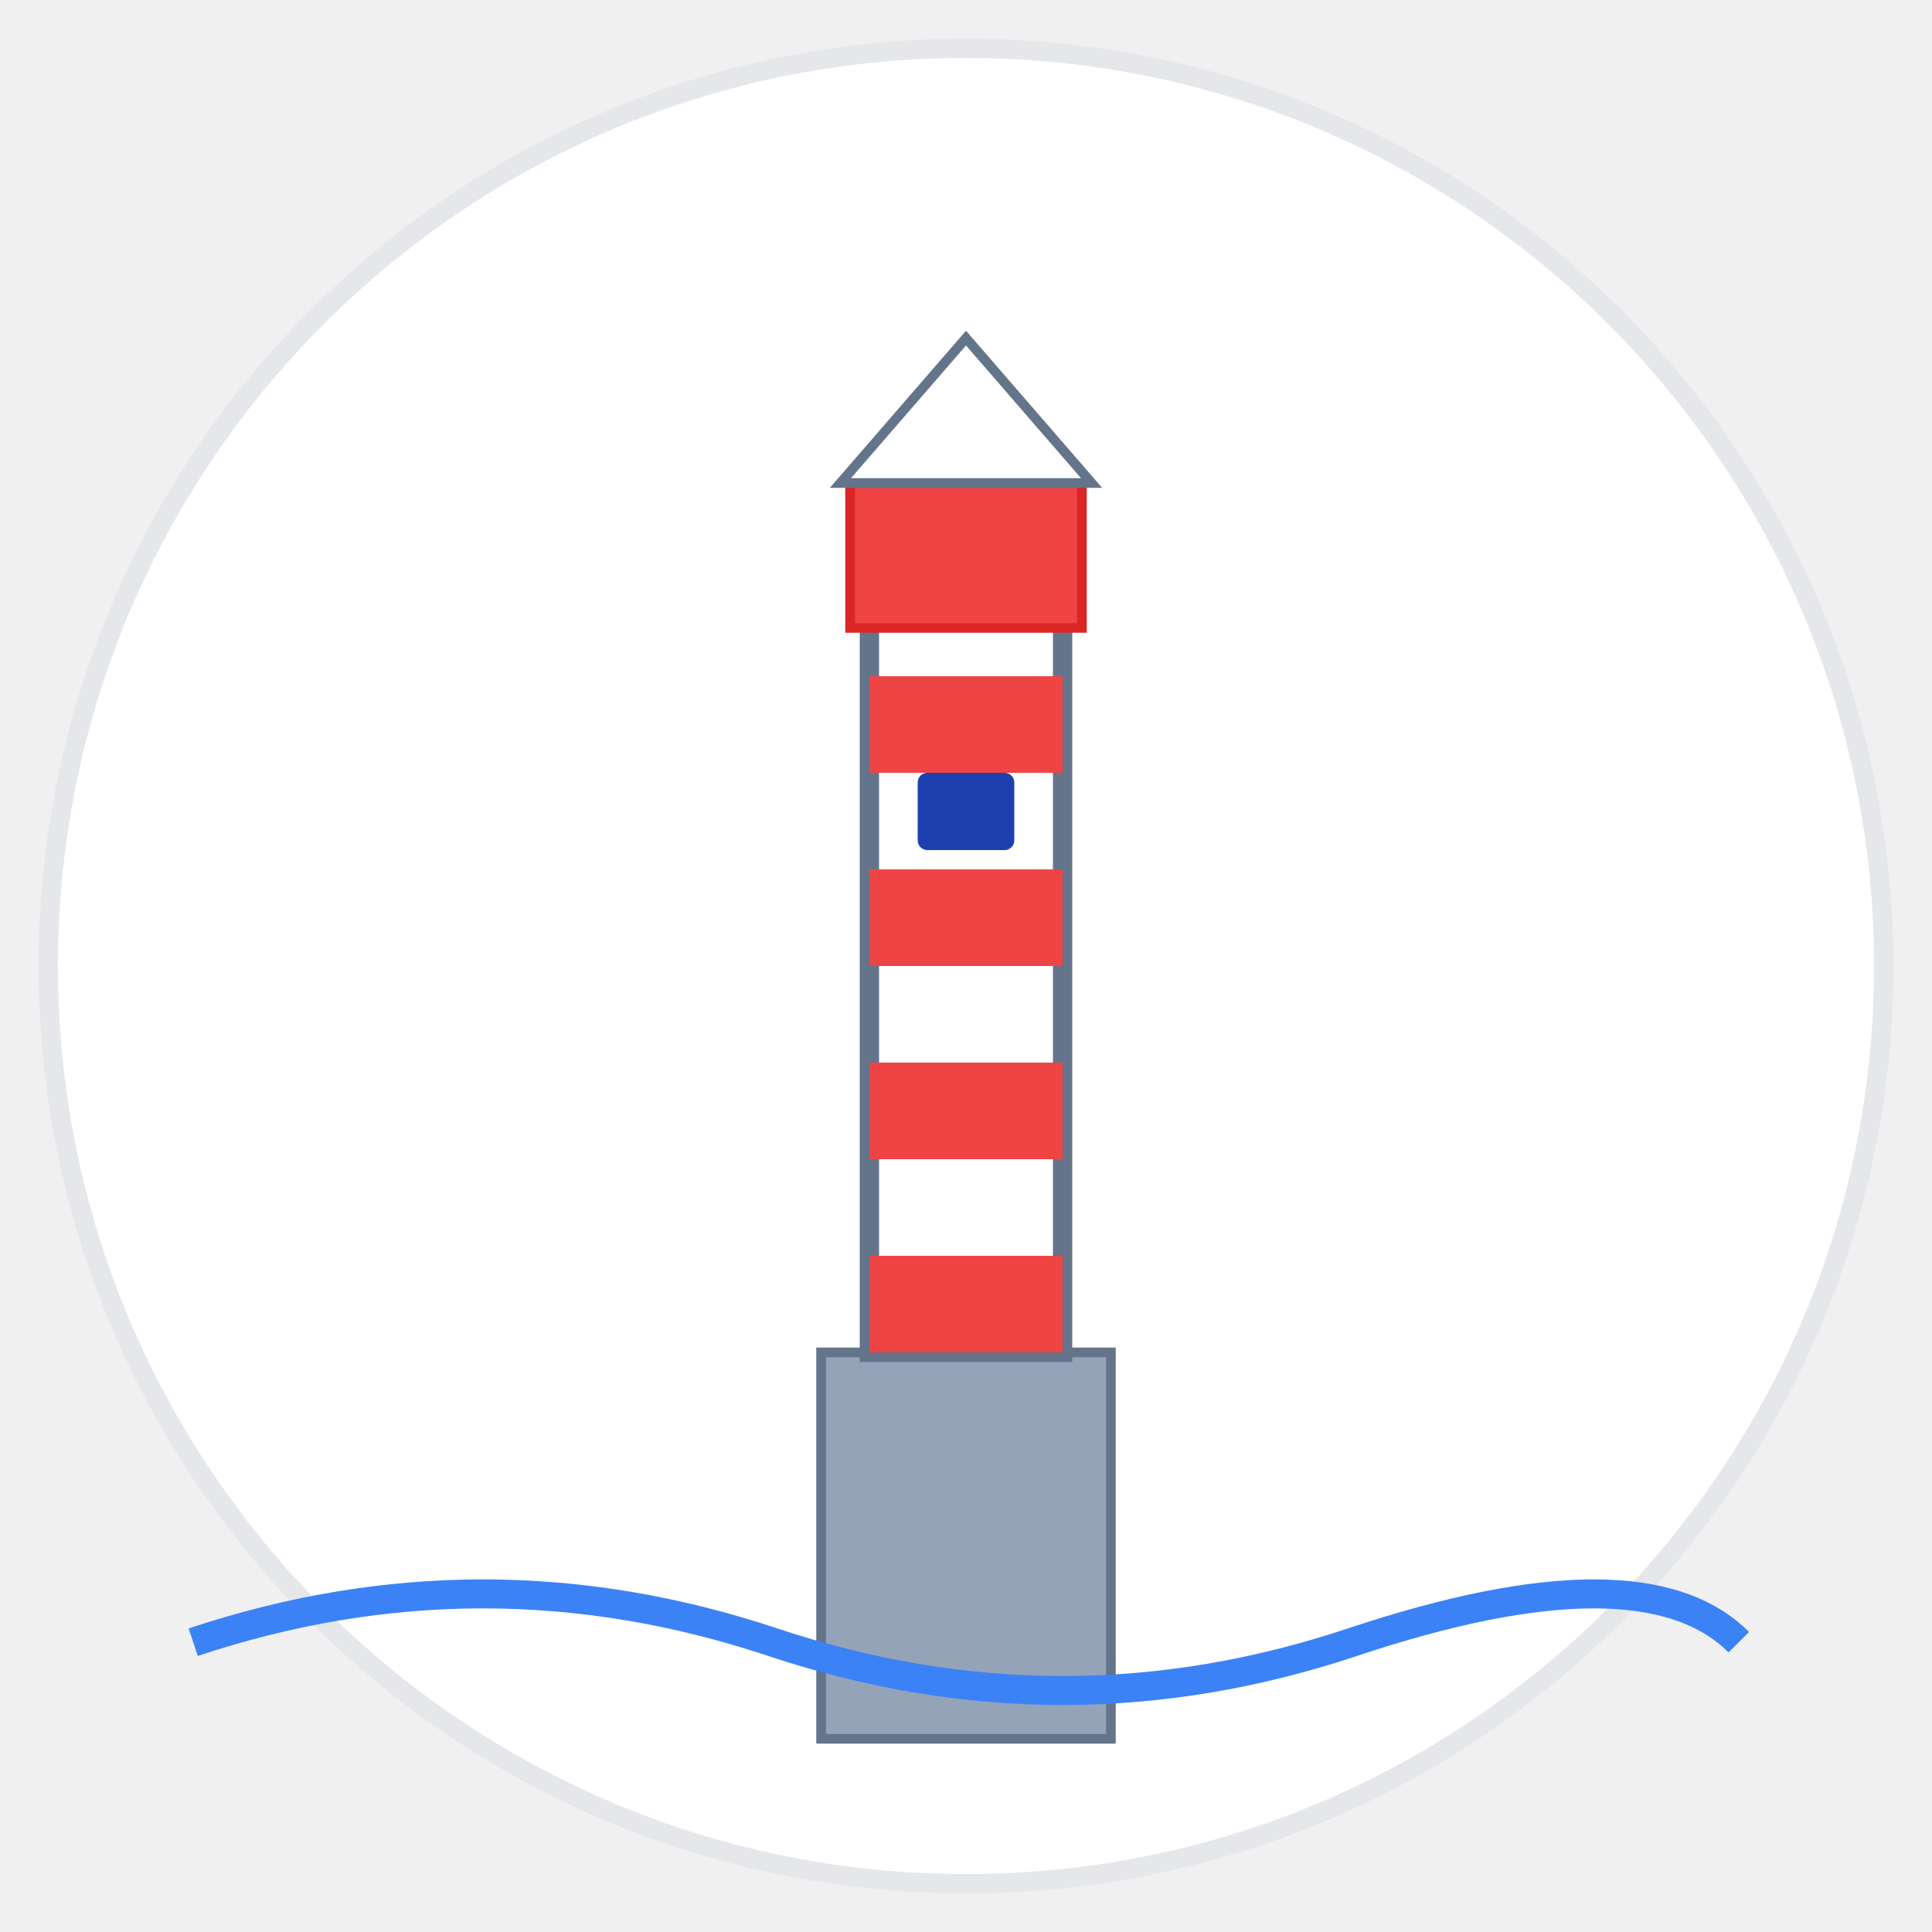
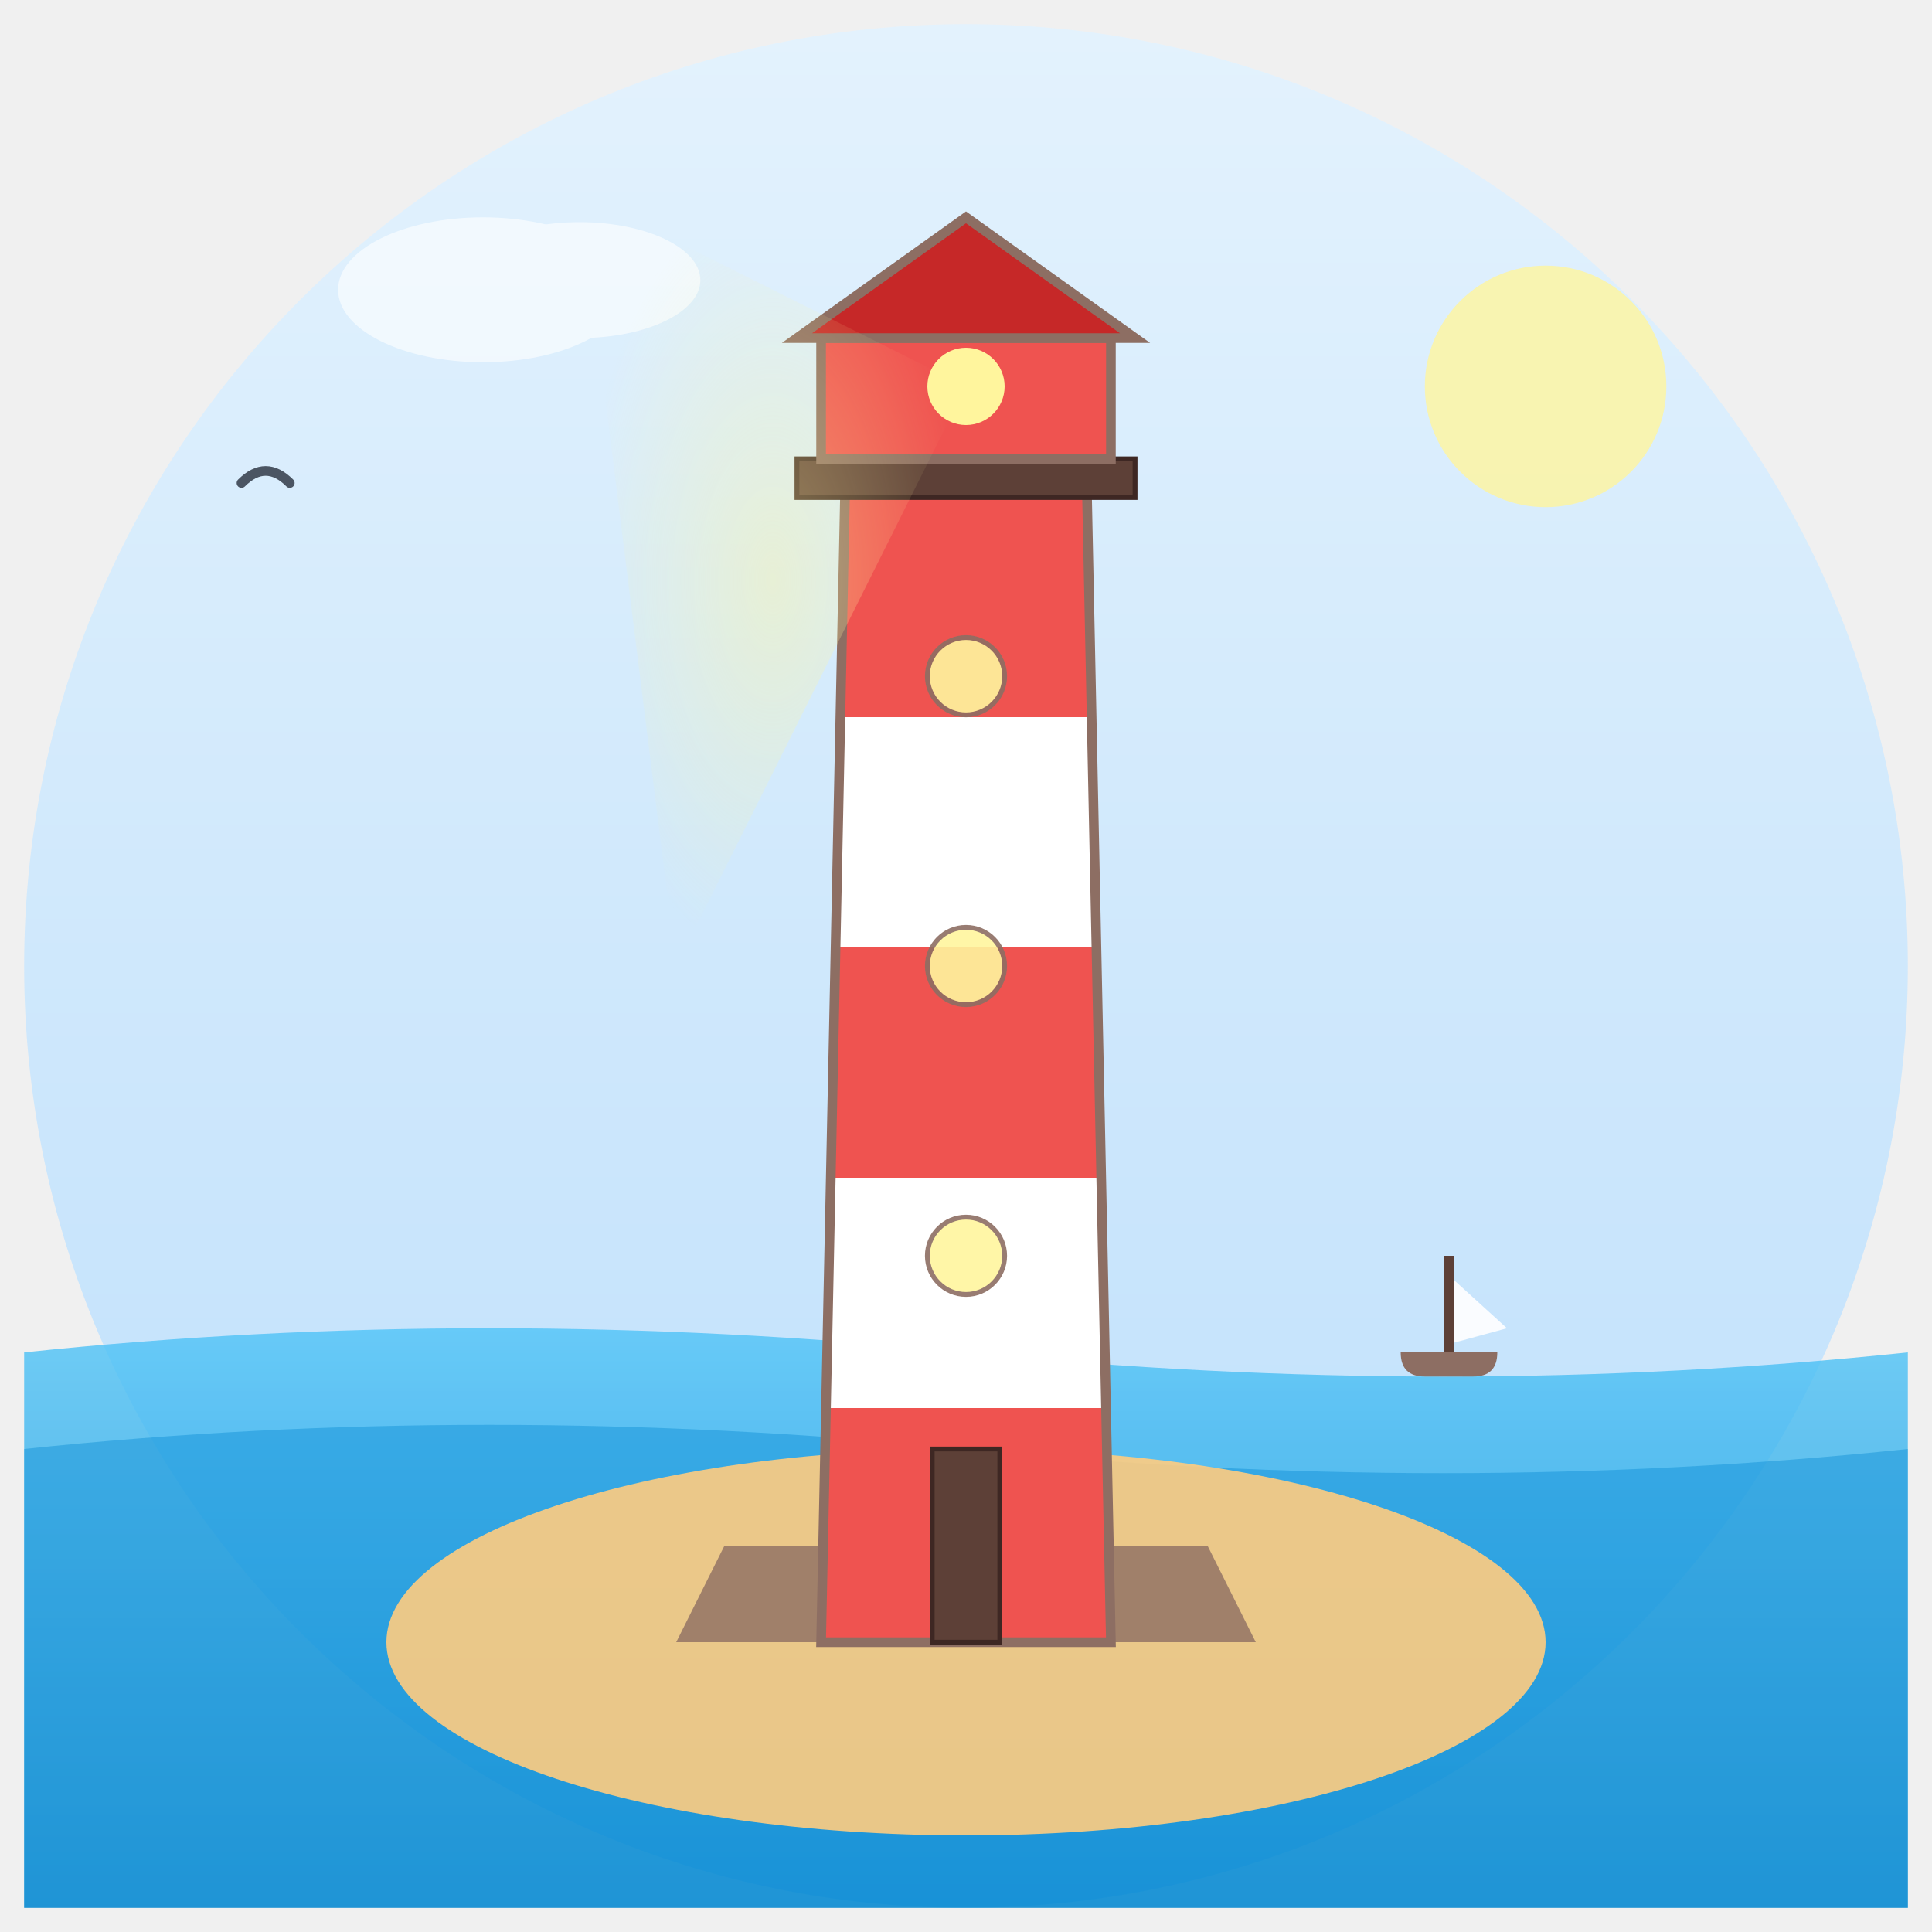
- <svg xmlns="http://www.w3.org/2000/svg" width="200" height="200" viewBox="0 0 200 200" fill="none">
-   <circle cx="100" cy="100" r="95" fill="#ffffff" stroke="#e5e7eb" stroke-width="2" />
-   <rect x="85" y="140" width="30" height="40" fill="#94a3b8" stroke="#64748b" stroke-width="1" />
-   <rect x="90" y="60" width="20" height="80" fill="#ffffff" stroke="#64748b" stroke-width="2" />
-   <rect x="90" y="70" width="20" height="10" fill="#ef4444" />
-   <rect x="90" y="90" width="20" height="10" fill="#ef4444" />
-   <rect x="90" y="110" width="20" height="10" fill="#ef4444" />
-   <rect x="90" y="130" width="20" height="10" fill="#ef4444" />
-   <rect x="88" y="50" width="24" height="15" fill="#ef4444" stroke="#dc2626" stroke-width="1" />
-   <polygon points="87,50 100,35 113,50" fill="#ffffff" stroke="#64748b" stroke-width="1" />
-   <path d="M20 170 Q50 160 80 170 T140 170 T180 170" stroke="#3b82f6" stroke-width="3" fill="none" />
-   <rect x="95" y="80" width="10" height="8" fill="#1e40af" rx="1" />
+ <svg xmlns="http://www.w3.org/2000/svg" viewBox="0 0 400 400" width="400" height="400">
+   <defs>
+     <linearGradient id="lighthouse-stripes" x1="0%" y1="0%" x2="0%" y2="100%">
+       <stop offset="0%" style="stop-color:#ef5350;stop-opacity:1" />
+       <stop offset="20%" style="stop-color:#ef5350;stop-opacity:1" />
+       <stop offset="20%" style="stop-color:#ffffff;stop-opacity:1" />
+       <stop offset="40%" style="stop-color:#ffffff;stop-opacity:1" />
+       <stop offset="40%" style="stop-color:#ef5350;stop-opacity:1" />
+       <stop offset="60%" style="stop-color:#ef5350;stop-opacity:1" />
+       <stop offset="60%" style="stop-color:#ffffff;stop-opacity:1" />
+       <stop offset="80%" style="stop-color:#ffffff;stop-opacity:1" />
+       <stop offset="80%" style="stop-color:#ef5350;stop-opacity:1" />
+       <stop offset="100%" style="stop-color:#ef5350;stop-opacity:1" />
+     </linearGradient>
+     <linearGradient id="sky-gradient" x1="0%" y1="0%" x2="0%" y2="100%">
+       <stop offset="0%" style="stop-color:#e3f2fd;stop-opacity:1" />
+       <stop offset="100%" style="stop-color:#bbdefb;stop-opacity:1" />
+     </linearGradient>
+     <linearGradient id="sea-gradient" x1="0%" y1="0%" x2="0%" y2="100%">
+       <stop offset="0%" style="stop-color:#4fc3f7;stop-opacity:1" />
+       <stop offset="100%" style="stop-color:#0288d1;stop-opacity:1" />
+     </linearGradient>
+     <radialGradient id="beam-gradient" cx="50%" cy="50%">
+       <stop offset="0%" style="stop-color:#fff59d;stop-opacity:0.8" />
+       <stop offset="100%" style="stop-color:#fff59d;stop-opacity:0" />
+     </radialGradient>
+   </defs>
+   <circle cx="200" cy="200" r="195" fill="url(#sky-gradient)" />
+   <circle cx="320" cy="80" r="25" fill="#fff59d" opacity="0.8">
+     <animate attributeName="opacity" values="0.6;0.9;0.6" dur="4s" repeatCount="indefinite" />
+   </circle>
+   <g opacity="0.6">
+     <ellipse cx="100" cy="60" rx="30" ry="15" fill="white" />
+     <ellipse cx="120" cy="58" rx="25" ry="12" fill="white" />
+   </g>
+   <path d="M 5 280 Q 100 270, 200 280 T 395 280 L 395 395 L 5 395 Z" fill="url(#sea-gradient)" opacity="0.8" />
+   <path d="M 5 300 Q 100 290, 200 300 T 395 300 L 395 395 L 5 395 Z" fill="#0288d1" opacity="0.4" />
+   <ellipse cx="200" cy="340" rx="120" ry="40" fill="#ffcc80" opacity="0.9" />
+   <path d="M 150 320 L 140 340 L 260 340 L 250 320 Z" fill="#8d6e63" opacity="0.8" />
+   <path d="M 170 340 L 175 100 L 225 100 L 230 340 Z" fill="url(#lighthouse-stripes)" stroke="#8d6e63" stroke-width="2" />
+   <rect x="165" y="95" width="70" height="8" fill="#5d4037" stroke="#3e2723" stroke-width="1" />
+   <rect x="170" y="70" width="60" height="25" fill="#ef5350" stroke="#8d6e63" stroke-width="2" />
+   <path d="M 165 70 L 200 45 L 235 70 Z" fill="#c62828" stroke="#8d6e63" stroke-width="2" />
+   <g opacity="0.5">
+     <path d="M 200 80 L 120 40 L 140 200 Z" fill="url(#beam-gradient)">
+       <animateTransform attributeName="transform" type="rotate" from="0 200 80" to="360 200 80" dur="10s" repeatCount="indefinite" />
+     </path>
+   </g>
+   <circle cx="200" cy="80" r="8" fill="#fff59d">
+     <animate attributeName="r" values="8;10;8" dur="2s" repeatCount="indefinite" />
+   </circle>
+   <circle cx="200" cy="140" r="8" fill="#fff59d" stroke="#8d6e63" stroke-width="1" opacity="0.9" />
+   <circle cx="200" cy="200" r="8" fill="#fff59d" stroke="#8d6e63" stroke-width="1" opacity="0.9" />
+   <circle cx="200" cy="260" r="8" fill="#fff59d" stroke="#8d6e63" stroke-width="1" opacity="0.9" />
+   <rect x="193" y="300" width="14" height="40" fill="#5d4037" stroke="#3e2723" stroke-width="1" />
+   <g stroke="#4b5563" stroke-width="2" fill="none" stroke-linecap="round">
+     <path d="M 50 100 Q 55 95, 60 100">
+       <animateTransform attributeName="transform" type="translate" values="0,0; 20,5; 0,0" dur="8s" repeatCount="indefinite" />
+     </path>
+   </g>
+   <g transform="translate(300, 270)">
+     <path d="M -10 10 Q -10 15, -5 15 L 5 15 Q 10 15, 10 10 Z" fill="#8d6e63" />
+     <rect x="-1" y="-10" width="2" height="20" fill="#5d4037" />
+     <path d="M 1 -5 L 12 5 L 1 8 Z" fill="white" opacity="0.9" />
+     <animateTransform attributeName="transform" type="rotate" values="-3,0,10; 3,0,10; -3,0,10" dur="4s" repeatCount="indefinite" additive="sum" />
+   </g>
</svg>
